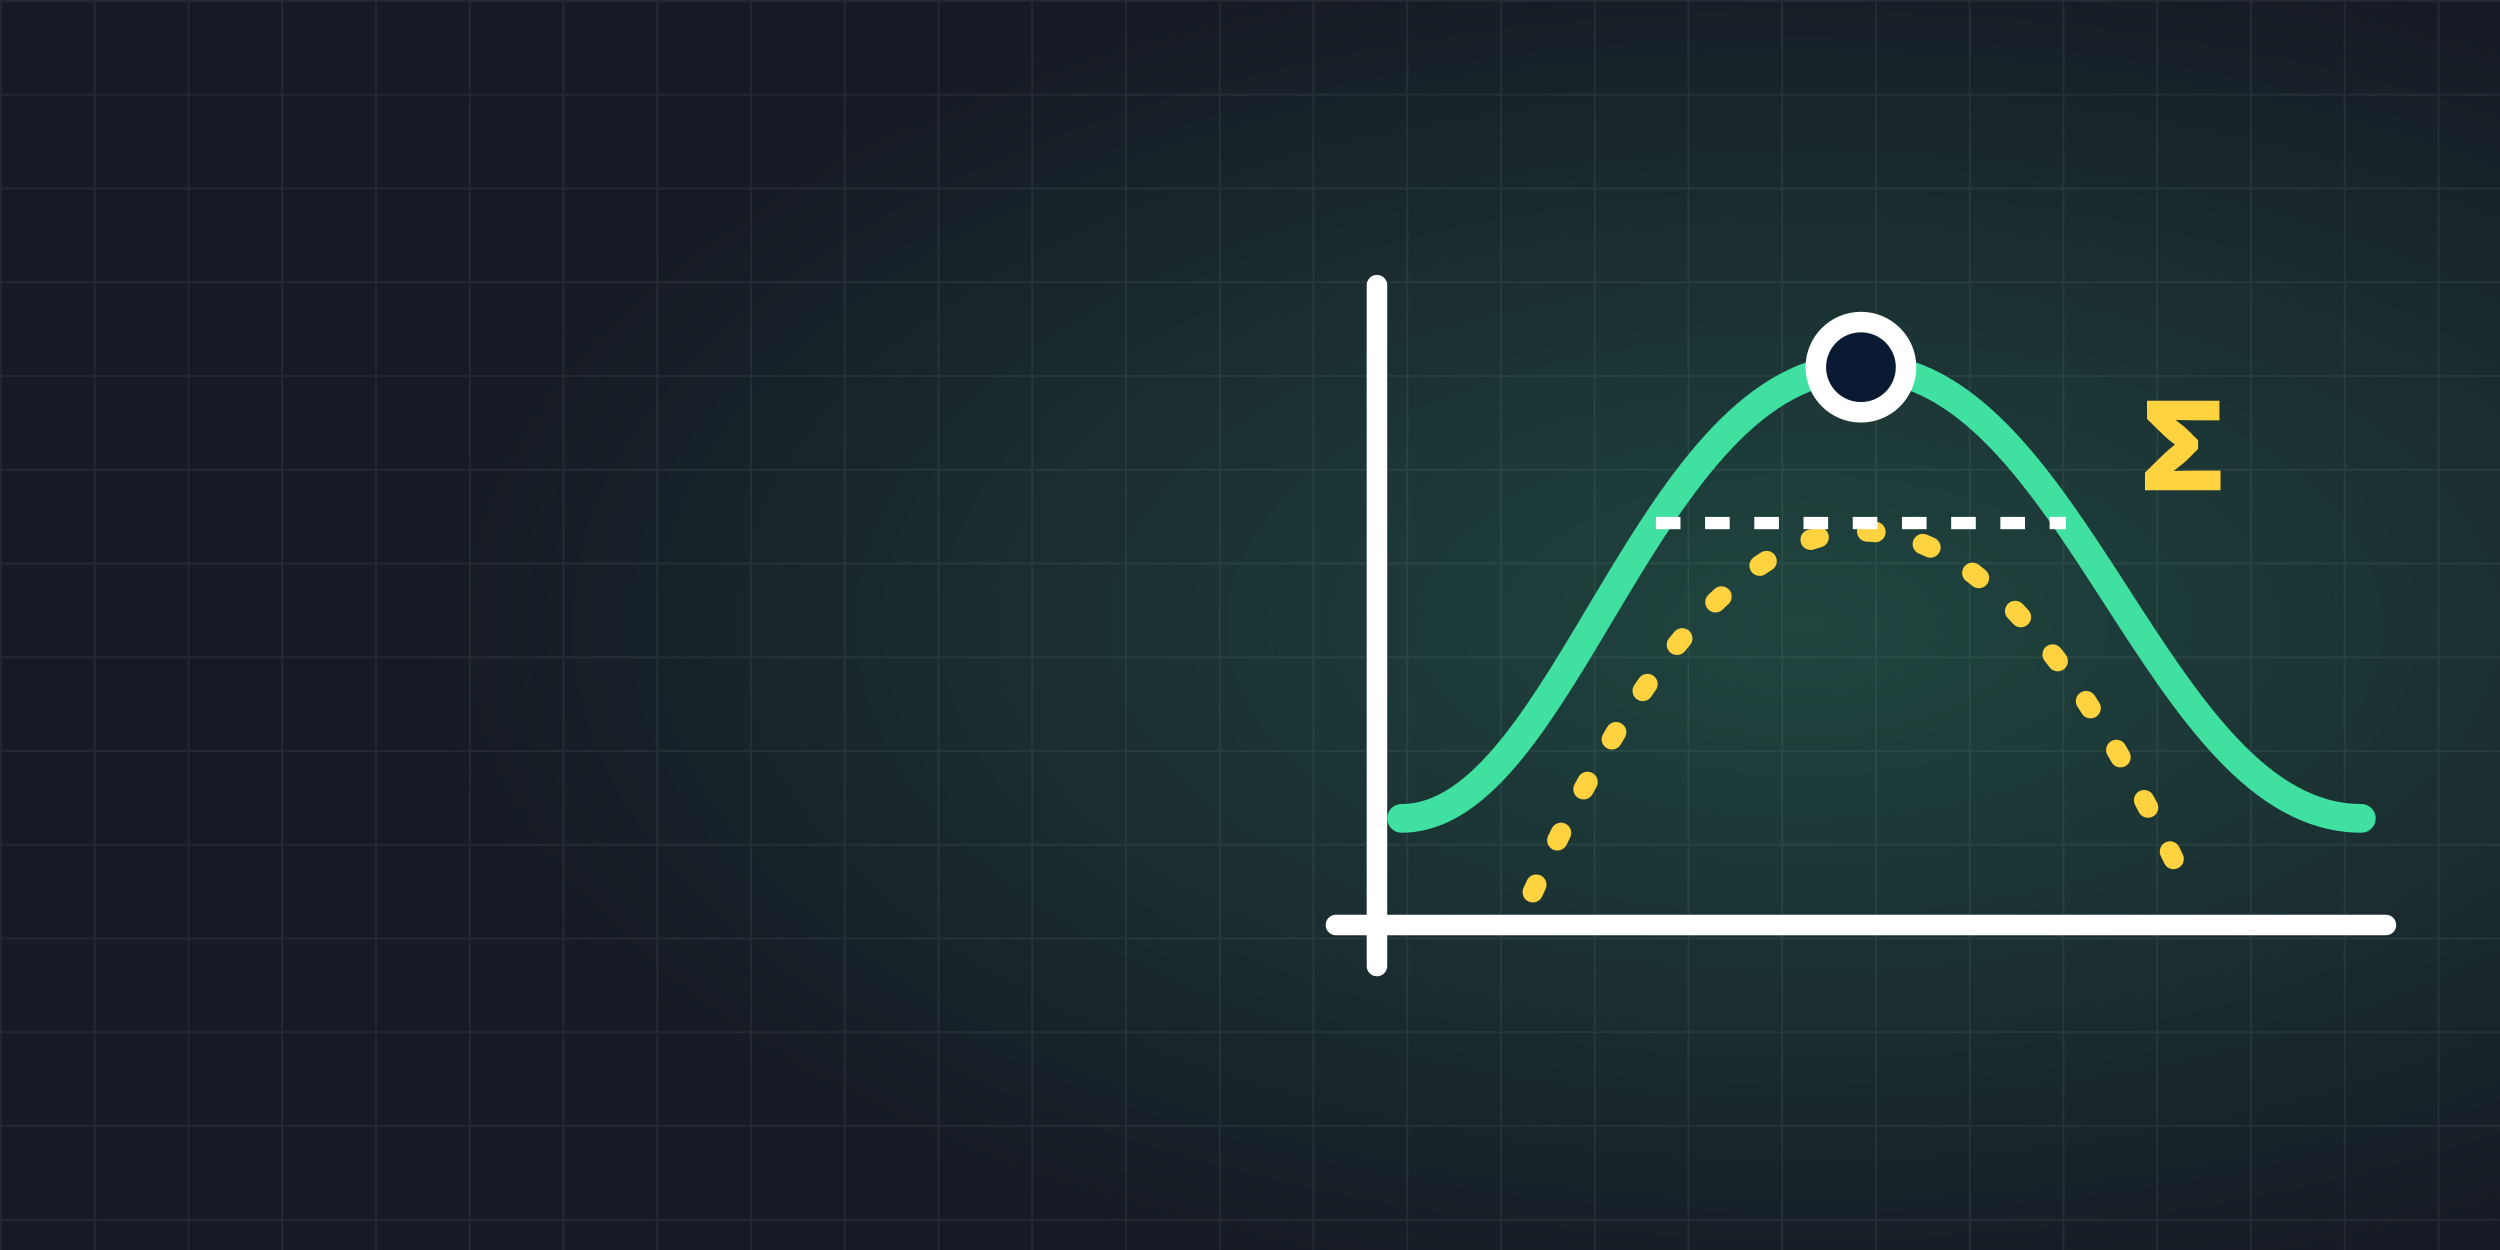
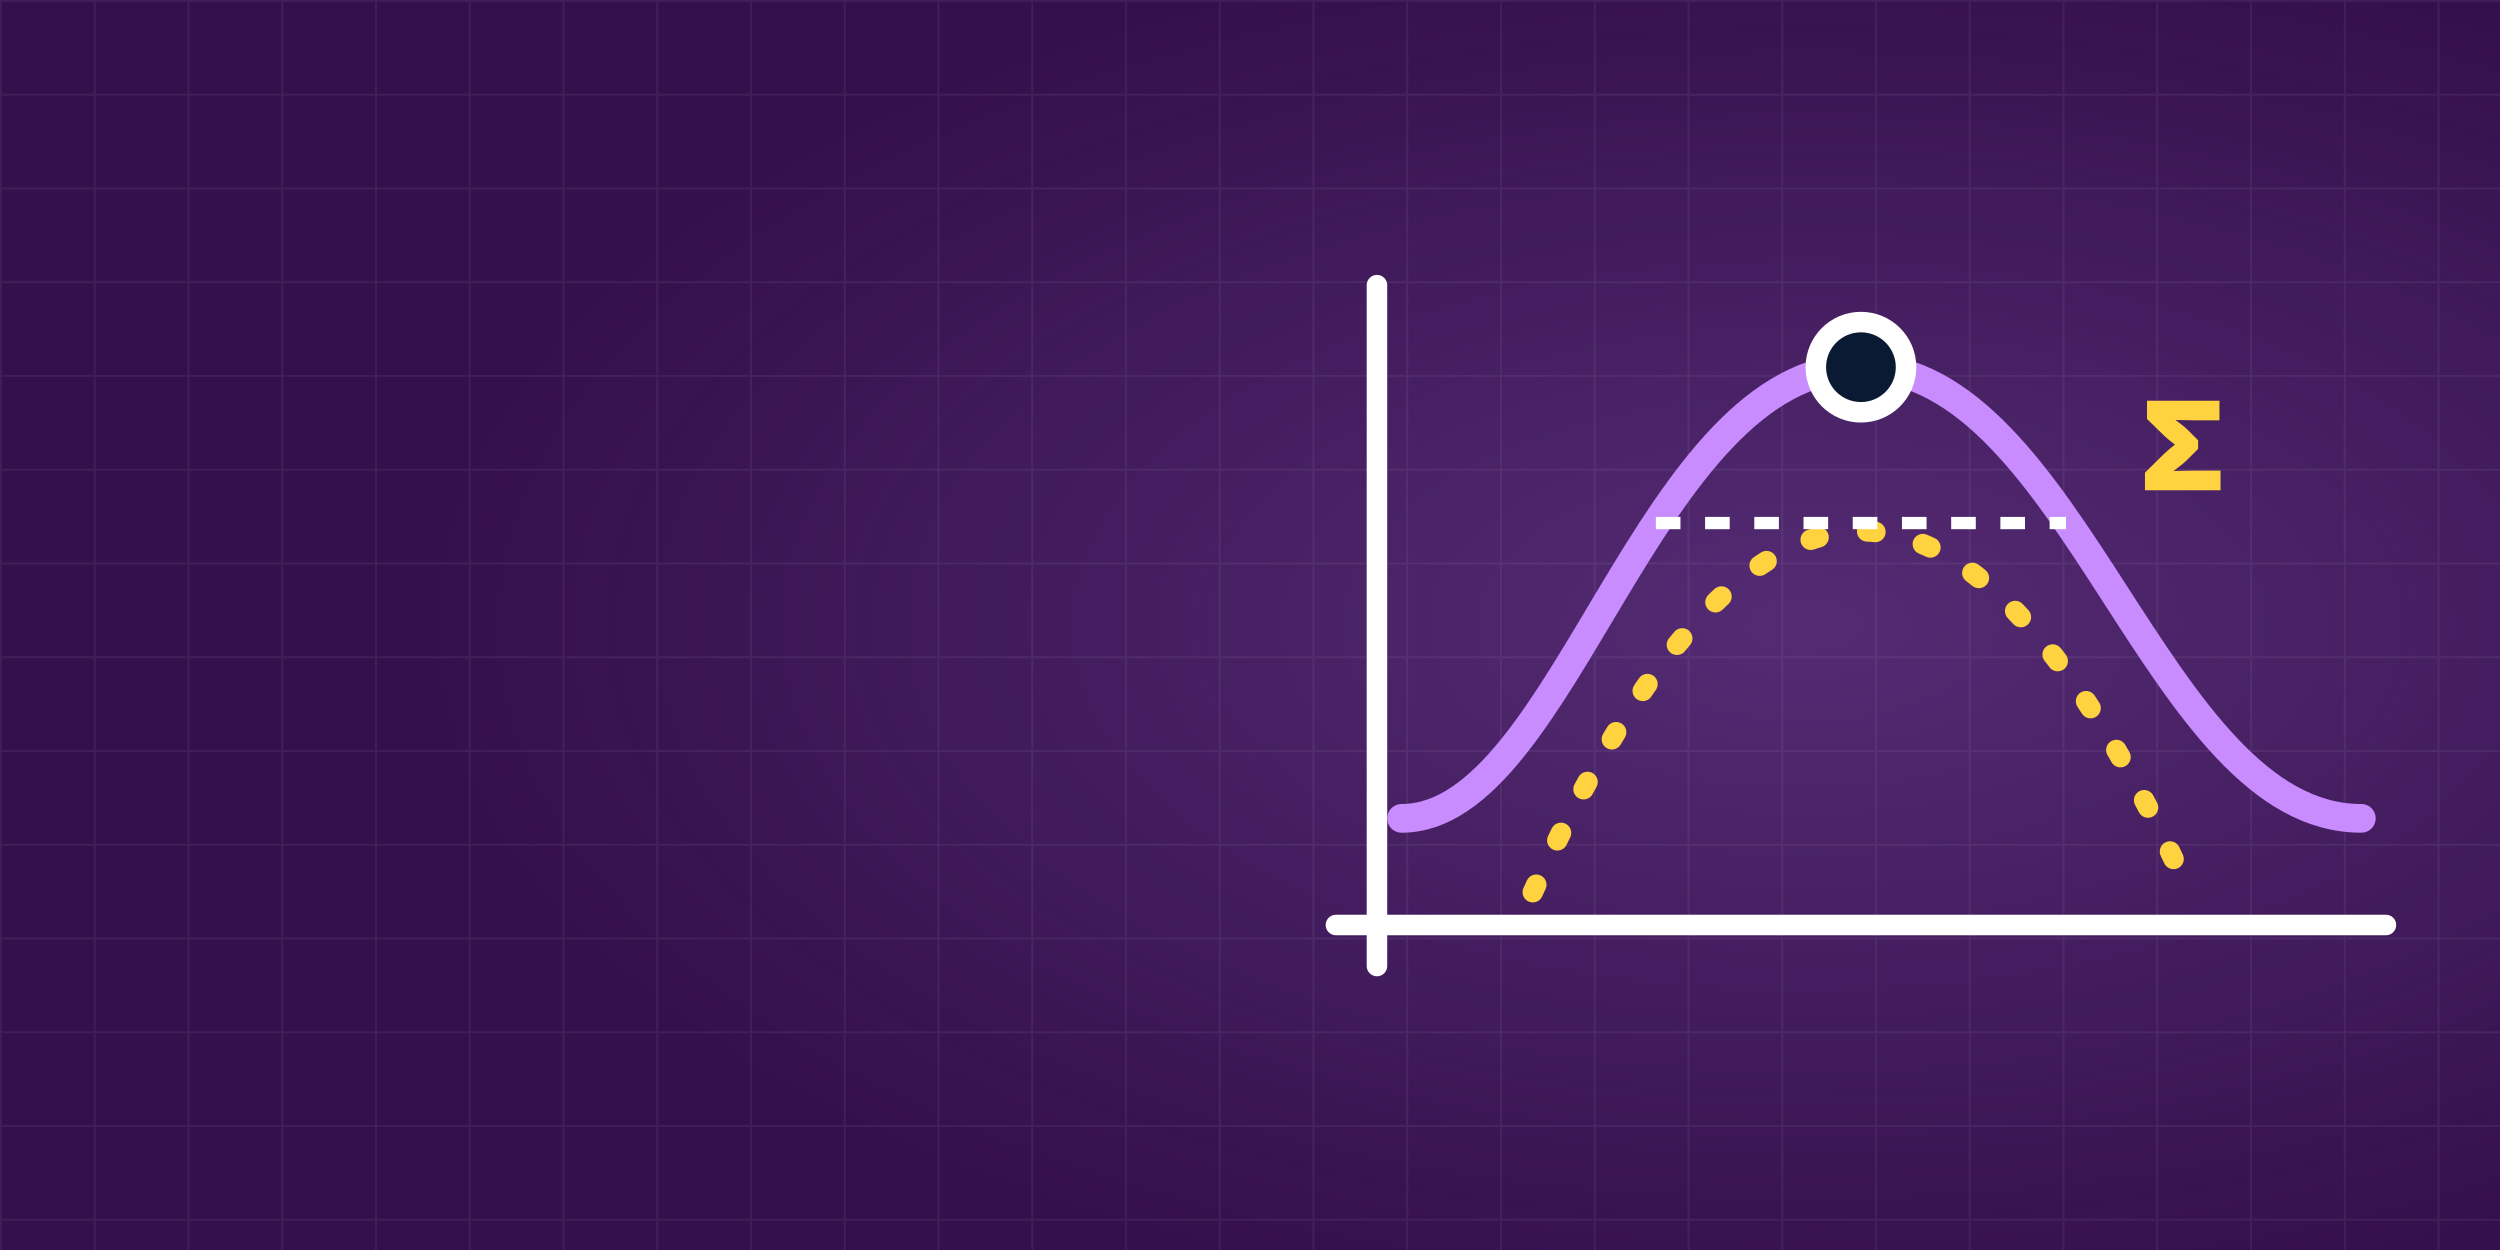
<svg xmlns="http://www.w3.org/2000/svg" viewBox="0 0 640 320">
  <defs>
    <pattern id="g" width="24" height="24" patternUnits="userSpaceOnUse">
      <path d="M24 0H0V24" fill="none" stroke="#fff" stroke-opacity=".06" />
    </pattern>
    <radialGradient id="r" cx=".72" cy=".5" r=".55">
-       <stop offset="0" stop-color="#3FE0A0" stop-opacity=".22" />
-       <stop offset="1" stop-color="#3FE0A0" stop-opacity="0" />
+       <stop offset="0" stop-color="#C88CFF" stop-opacity=".22" />
+       <stop offset="1" stop-color="#C88CFF" stop-opacity="0" />
    </radialGradient>
  </defs>
-   <rect width="640" height="320" fill="#161A24" />
+   <rect width="640" height="320" fill="#34104C" />
  <rect width="640" height="320" fill="url(#g)" />
  <rect width="640" height="320" fill="url(#r)" />
  <g transform="translate(300 52) scale(1.05)">
    <g stroke="#fff" stroke-width="5" stroke-linecap="round">
      <path d="M40 176 H296" />
      <path d="M50 186 V20" />
    </g>
-     <path d="M56 150 C 96 150, 116 40, 168 40 S 240 150, 290 150" fill="none" stroke="#3FE0A0" stroke-width="7" stroke-linecap="round" />
+     <path d="M56 150 C 96 150, 116 40, 168 40 S 240 150, 290 150" fill="none" stroke="#C88CFF" stroke-width="7" stroke-linecap="round" />
    <path d="M88 168 Q 168 -8 248 168" fill="none" stroke="#FFD23F" stroke-width="5" stroke-linecap="round" stroke-dasharray="2 12" />
    <path d="M118 78 H218" stroke="#fff" stroke-width="3" stroke-dasharray="6 6" />
    <g stroke="#fff" stroke-width="5" stroke-linejoin="round" stroke-linecap="round">
      <circle cx="168" cy="40" r="11" fill="#0B1A33" />
    </g>
    <text x="236" y="70" font-family="Inter,Arial" font-weight="900" font-size="30" fill="#FFD23F">Σ</text>
  </g>
</svg>
